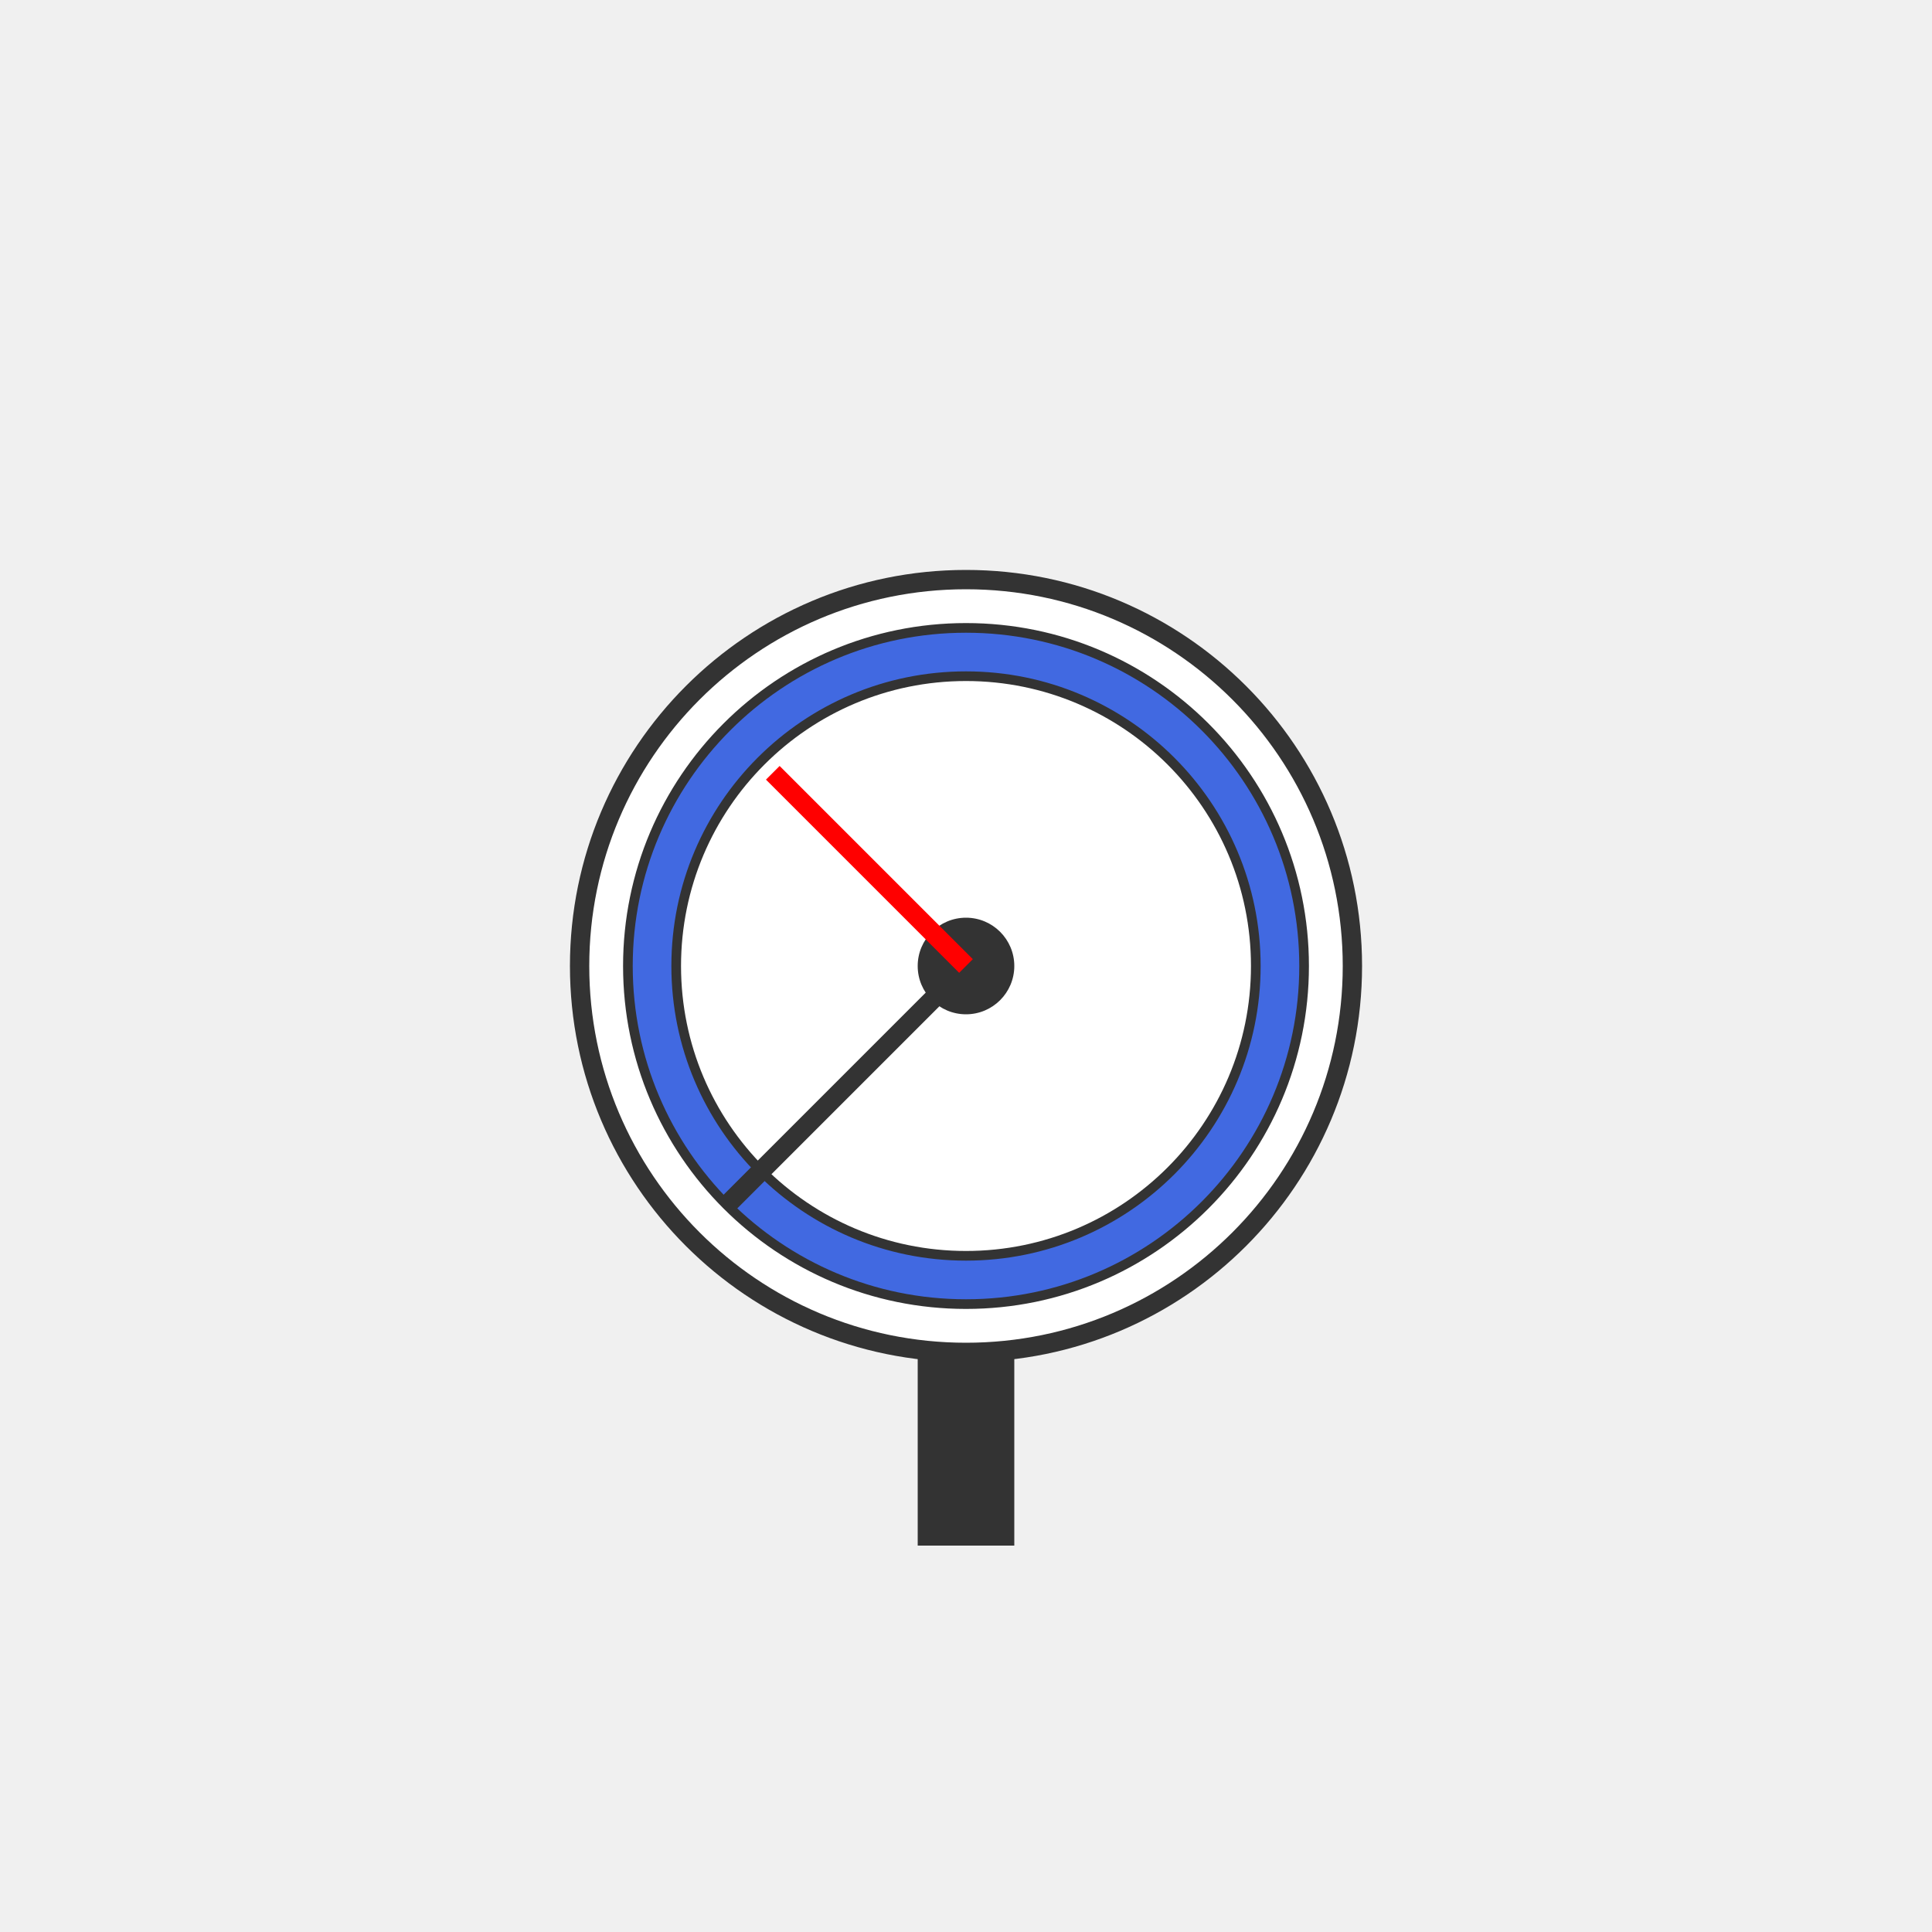
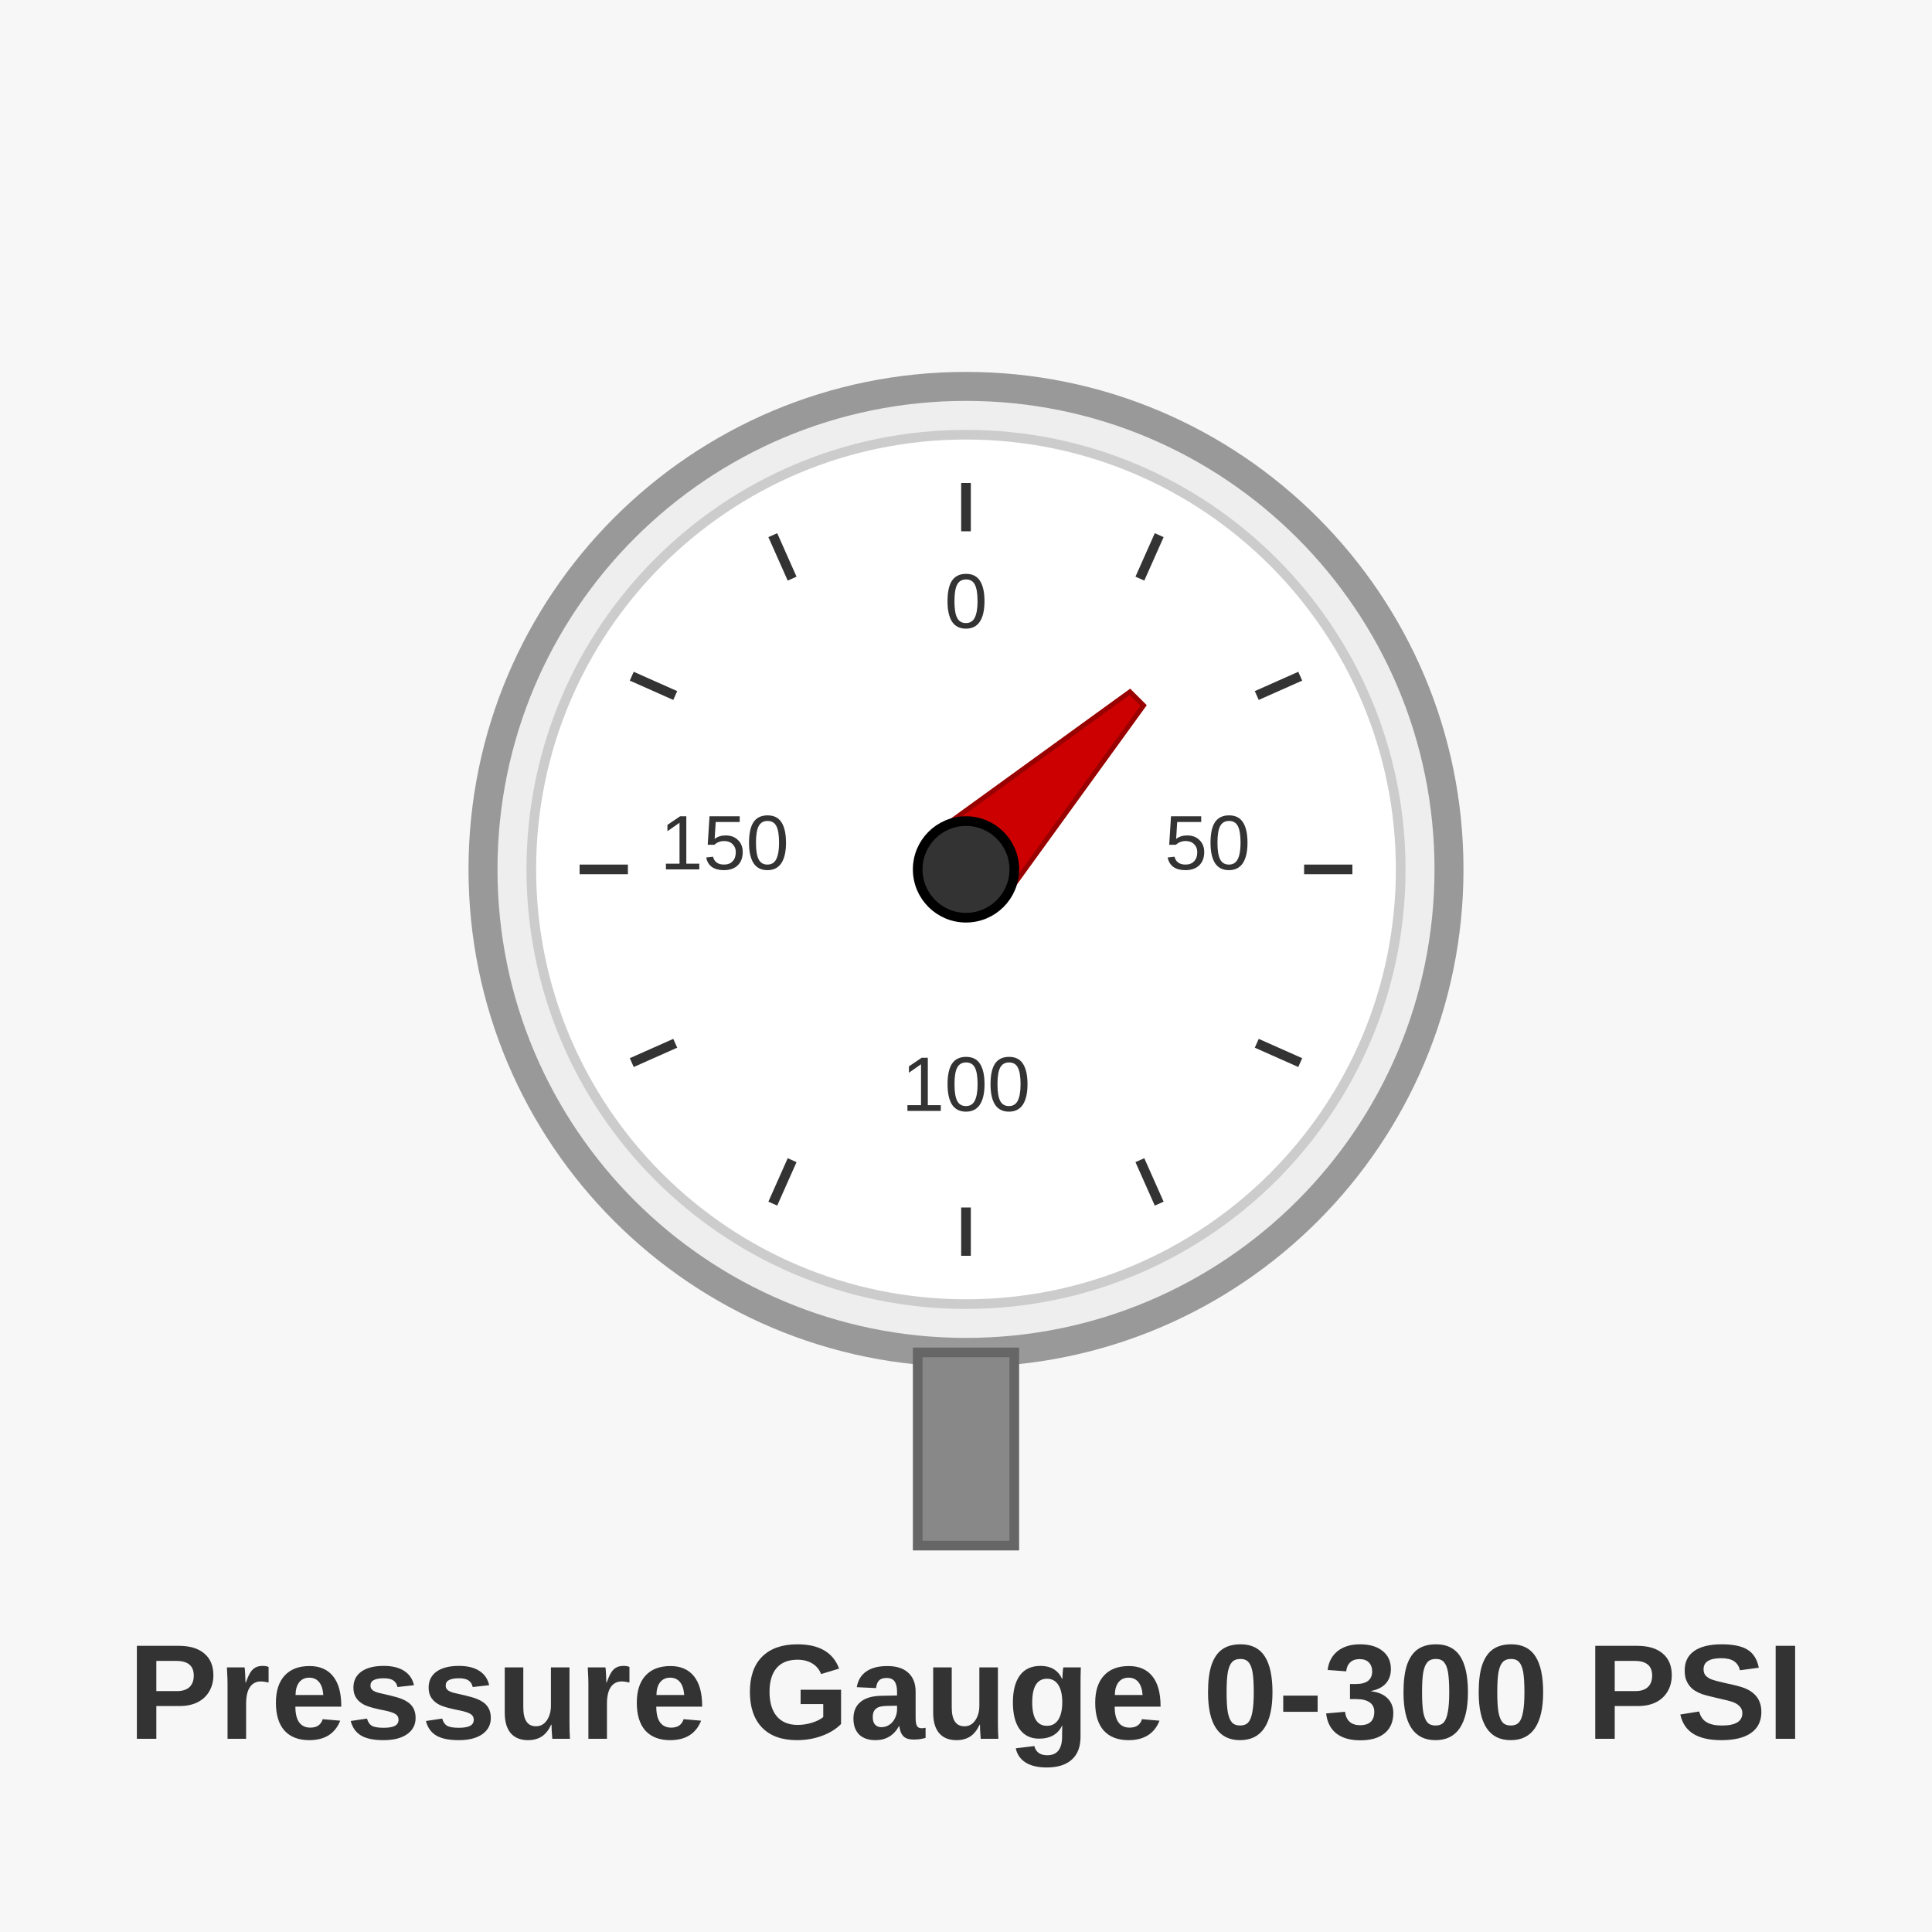
- <svg xmlns="http://www.w3.org/2000/svg" viewBox="0 0 200 200">
-   <circle cx="100" cy="100" r="40" fill="#fff" stroke="#333" stroke-width="2" />
-   <circle cx="100" cy="100" r="35" fill="#4169E1" stroke="#333" stroke-width="1" />
-   <circle cx="100" cy="100" r="30" fill="#fff" stroke="#333" stroke-width="1" />
-   <circle cx="100" cy="100" r="5" fill="#333" />
-   <line x1="100" y1="100" x2="75" y2="125" stroke="#333" stroke-width="2" />
-   <line x1="80" y1="80" x2="100" y2="100" stroke="red" stroke-width="2" />
-   <rect x="95" y="140" width="10" height="20" fill="#333" />
+ <svg xmlns="http://www.w3.org/2000/svg" width="200px" height="200px" viewBox="0 0 200 200" version="1.1">
+   <rect width="200" height="200" fill="#f7f7f7" />
+   <g transform="translate(100, 90)">
+     <circle cx="0" cy="0" r="50" fill="#eeeeee" stroke="#999999" stroke-width="3" />
+     <circle cx="0" cy="0" r="45" fill="#ffffff" stroke="#cccccc" stroke-width="1" />
+     <g stroke="#333333" stroke-width="1">
+       <line x1="0" y1="-40" x2="0" y2="-35" />
+       <line x1="20" y1="-34.6" x2="18" y2="-30.1" />
+       <line x1="34.6" y1="-20" x2="30.1" y2="-18" />
+       <line x1="40" y1="0" x2="35" y2="0" />
+       <line x1="34.6" y1="20" x2="30.1" y2="18" />
+       <line x1="20" y1="34.6" x2="18" y2="30.1" />
+       <line x1="0" y1="40" x2="0" y2="35" />
+       <line x1="-20" y1="34.6" x2="-18" y2="30.1" />
+       <line x1="-34.6" y1="20" x2="-30.1" y2="18" />
+       <line x1="-40" y1="0" x2="-35" y2="0" />
+       <line x1="-34.6" y1="-20" x2="-30.1" y2="-18" />
+       <line x1="-20" y1="-34.6" x2="-18" y2="-30.1" />
+     </g>
+     <g>
+       <polygon points="0,-5 25,-1 25,1 0,5" fill="#cc0000" stroke="#990000" stroke-width="0.5" transform="rotate(-45)" />
+       <circle cx="0" cy="0" r="5" fill="#333333" stroke="#000000" stroke-width="1" />
+     </g>
+     <text x="0" y="-25" font-family="Arial" font-size="8" fill="#333333" text-anchor="middle">0</text>
+     <text x="25" y="0" font-family="Arial" font-size="8" fill="#333333" text-anchor="middle">50</text>
+     <text x="0" y="25" font-family="Arial" font-size="8" fill="#333333" text-anchor="middle">100</text>
+     <text x="-25" y="0" font-family="Arial" font-size="8" fill="#333333" text-anchor="middle">150</text>
+   </g>
+   <rect x="95" y="140" width="10" height="20" fill="#888888" stroke="#666666" stroke-width="1" />
+   <text x="100" y="180" font-family="Arial" font-size="14" font-weight="bold" fill="#333333" text-anchor="middle">Pressure Gauge 0-300 PSI</text>
</svg>
